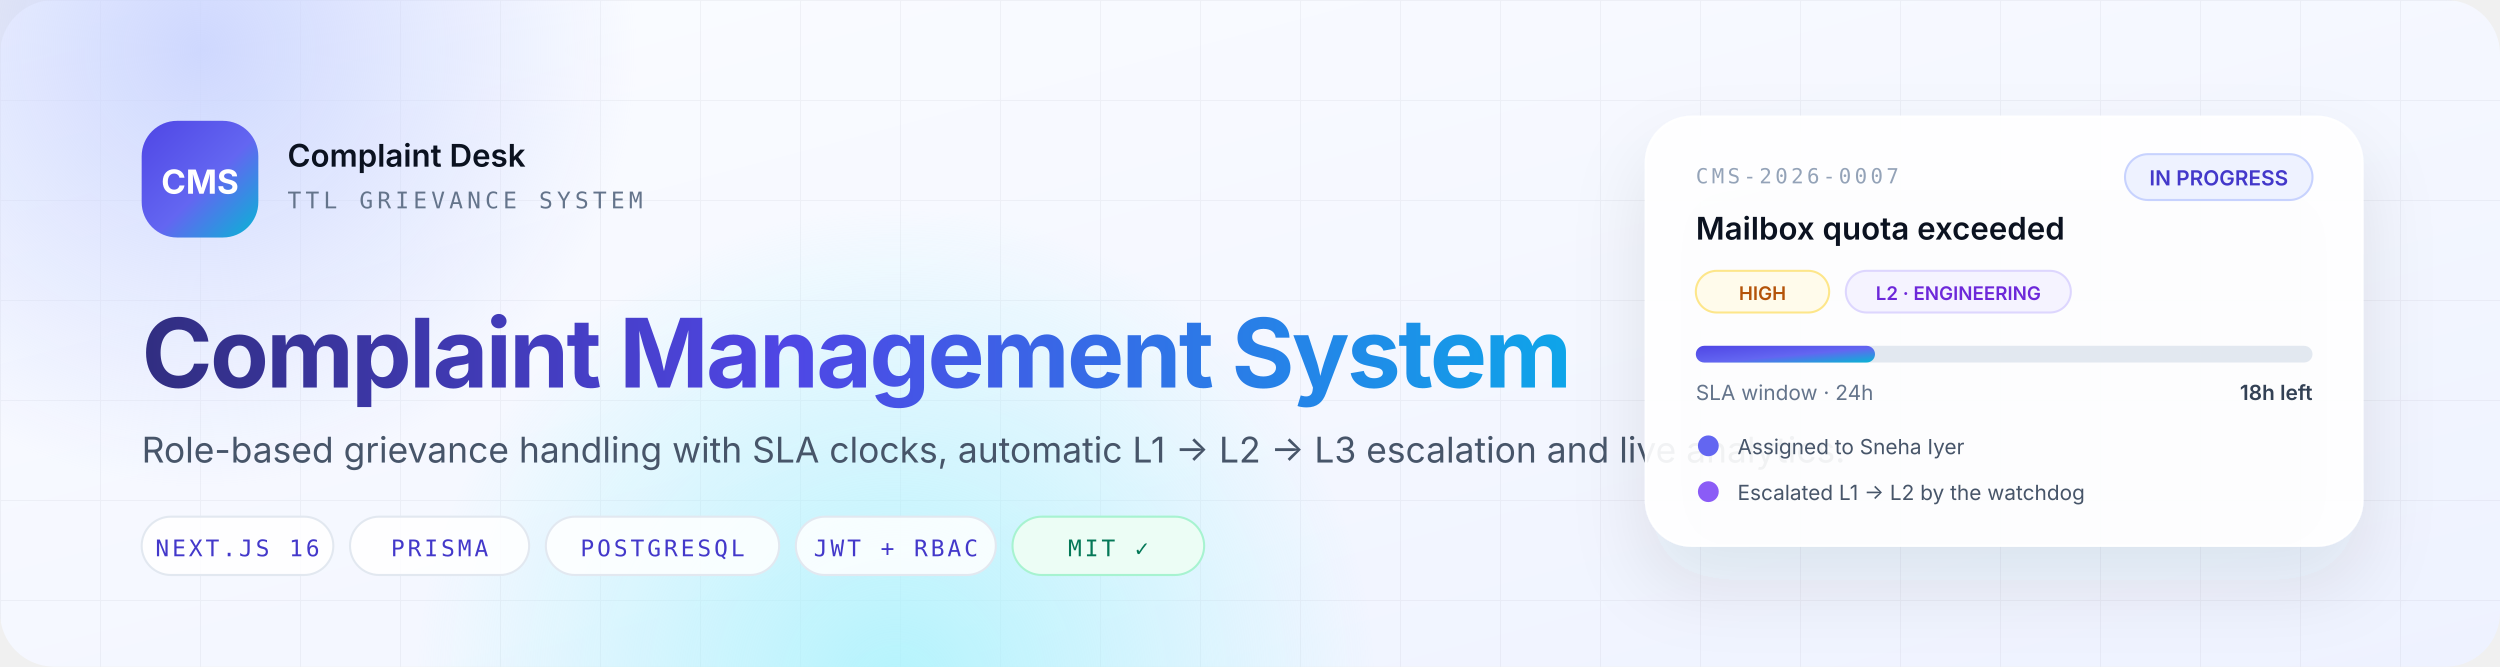
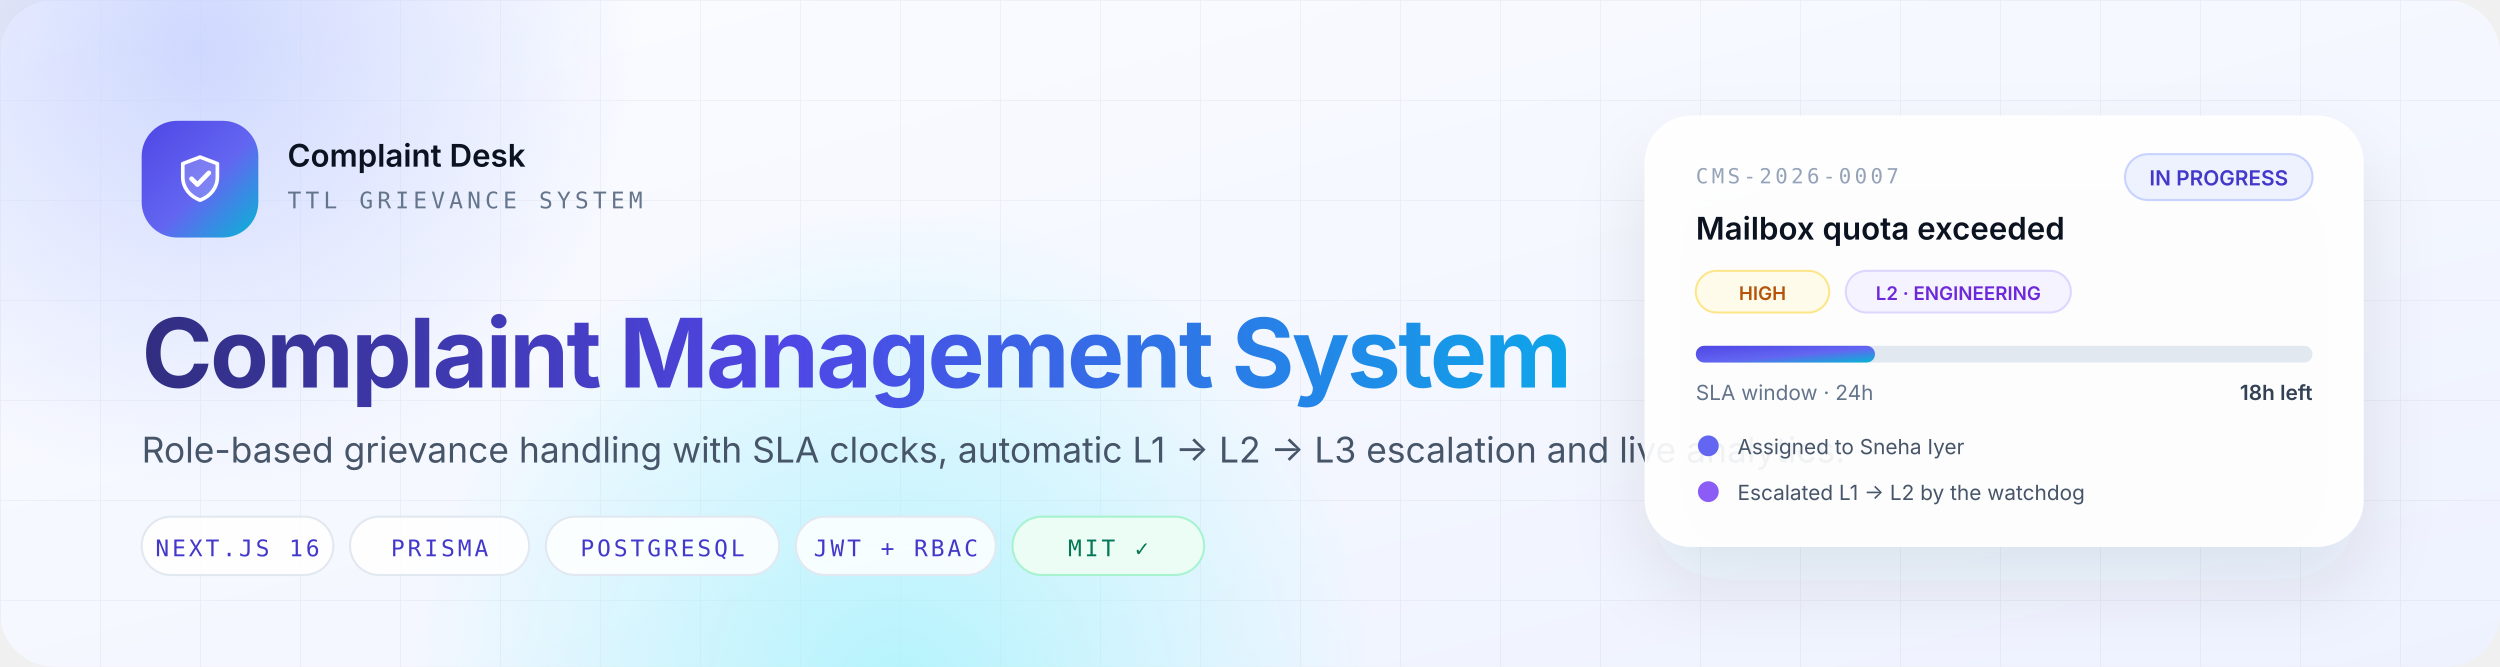
<svg xmlns="http://www.w3.org/2000/svg" viewBox="0 0 1200 320" width="1200" height="320" role="img" aria-label="Complaint Management System">
  <defs>
    <linearGradient id="bg" x1="0" y1="0" x2="1" y2="1">
      <stop offset="0%" stop-color="#fbfcff" />
      <stop offset="55%" stop-color="#f4f7ff" />
      <stop offset="100%" stop-color="#eef2ff" />
    </linearGradient>
    <linearGradient id="brand" x1="0" y1="0" x2="1" y2="1">
      <stop offset="0%" stop-color="#4f46e5" />
      <stop offset="55%" stop-color="#6366f1" />
      <stop offset="100%" stop-color="#06b6d4" />
    </linearGradient>
    <linearGradient id="title" x1="0" y1="0" x2="1" y2="0">
      <stop offset="0%" stop-color="#312e81" />
      <stop offset="45%" stop-color="#4f46e5" />
      <stop offset="100%" stop-color="#0ea5e9" />
    </linearGradient>
    <pattern id="grid" width="48" height="48" patternUnits="userSpaceOnUse">
      <path d="M48 0H0V48" fill="none" stroke="#0f172a" stroke-opacity="0.04" />
    </pattern>
    <radialGradient id="glowIndigo" cx="50%" cy="50%" r="50%">
      <stop offset="0%" stop-color="#c7d2fe" stop-opacity="0.85" />
      <stop offset="100%" stop-color="#c7d2fe" stop-opacity="0" />
    </radialGradient>
    <radialGradient id="glowCyan" cx="50%" cy="50%" r="50%">
      <stop offset="0%" stop-color="#a5f3fc" stop-opacity="0.8" />
      <stop offset="100%" stop-color="#a5f3fc" stop-opacity="0" />
    </radialGradient>
    <filter id="cardShadow" x="-30%" y="-30%" width="160%" height="180%">
      <feDropShadow dx="0" dy="18" stdDeviation="18" flood-color="#1e293b" flood-opacity="0.10" />
    </filter>
  </defs>
  <rect width="1200" height="320" rx="26" fill="url(#bg)" />
  <rect width="1200" height="320" rx="26" fill="url(#grid)" />
  <circle cx="96" cy="24" r="210" fill="url(#glowIndigo)" />
  <circle cx="430" cy="330" r="230" fill="url(#glowCyan)" />
  <rect x="68" y="58" width="56" height="56" rx="17" fill="url(#brand)" />
-   <text x="96" y="93" text-anchor="middle" font-family="Inter, 'Segoe UI', system-ui, sans-serif" font-size="16" font-weight="700" fill="#ffffff">CMS</text>
+   <g transform="translate(82 72) scale(1.17)" fill="none">
+     <path d="M12 2.9 19.1 5.6v5.5c0 4.4-2.9 7.9-7.1 9.5-4.2-1.6-7.1-5.1-7.1-9.5V5.6L12 2.9Z" fill="#ffffff" fill-opacity="0.18" stroke="#ffffff" stroke-width="1.5" stroke-linejoin="round" />
+     <path d="m8.5 11.8 2.4 2.4 4.7-4.8" stroke="#ffffff" stroke-width="1.9" stroke-linecap="round" stroke-linejoin="round" />
+   </g>
  <text x="138" y="80" font-family="Inter, 'Segoe UI', system-ui, sans-serif" font-size="15" font-weight="600" fill="#0b1220">Complaint Desk</text>
  <text x="138" y="100" font-family="'JetBrains Mono', ui-monospace, monospace" font-size="11" letter-spacing="2" fill="#64748b">TTL GRIEVANCE SYSTEM</text>
  <text x="68" y="186" font-family="Inter, 'Segoe UI', system-ui, sans-serif" font-size="46" font-weight="700" letter-spacing="-1.2" fill="url(#title)">Complaint Management System</text>
  <text x="68" y="222" font-family="Inter, 'Segoe UI', system-ui, sans-serif" font-size="17" fill="#475569">Role-based grievance handling with SLA clocks, automatic L1 → L2 → L3 escalation and live analytics.</text>
  <g font-family="'JetBrains Mono', ui-monospace, monospace" font-size="11" letter-spacing="1.4">
    <rect x="68" y="248" width="92" height="28" rx="14" fill="#ffffff" fill-opacity="0.85" stroke="#e2e8f0" />
    <text x="114" y="267" text-anchor="middle" fill="#4338ca">NEXT.JS 16</text>
    <rect x="168" y="248" width="86" height="28" rx="14" fill="#ffffff" fill-opacity="0.85" stroke="#e2e8f0" />
    <text x="211" y="267" text-anchor="middle" fill="#4338ca">PRISMA</text>
    <rect x="262" y="248" width="112" height="28" rx="14" fill="#ffffff" fill-opacity="0.85" stroke="#e2e8f0" />
    <text x="318" y="267" text-anchor="middle" fill="#4338ca">POSTGRESQL</text>
    <rect x="382" y="248" width="96" height="28" rx="14" fill="#ffffff" fill-opacity="0.85" stroke="#e2e8f0" />
    <text x="430" y="267" text-anchor="middle" fill="#4338ca">JWT + RBAC</text>
    <rect x="486" y="248" width="92" height="28" rx="14" fill="#ecfdf5" stroke="#a7f3d0" />
    <text x="532" y="267" text-anchor="middle" fill="#047857">MIT ✓</text>
  </g>
  <g filter="url(#cardShadow)">
    <rect x="790" y="56" width="344" height="206" rx="22" fill="#ffffff" fill-opacity="0.92" stroke="#ffffff" />
  </g>
  <text x="814" y="88" font-family="'JetBrains Mono', ui-monospace, monospace" font-size="10" letter-spacing="1.6" fill="#94a3b8">CMS-2026-0007</text>
  <rect x="1020" y="74" width="90" height="22" rx="11" fill="#eef2ff" stroke="#c7d2fe" />
  <text x="1065" y="89" text-anchor="middle" font-family="Inter, sans-serif" font-size="10" font-weight="600" fill="#4338ca">IN PROGRESS</text>
  <text x="814" y="115" font-family="Inter, 'Segoe UI', system-ui, sans-serif" font-size="15" font-weight="600" fill="#0b1220">Mailbox quota exceeded</text>
  <rect x="814" y="130" width="64" height="20" rx="10" fill="#fffbeb" stroke="#fde68a" />
  <text x="846" y="144" text-anchor="middle" font-family="Inter, sans-serif" font-size="9" font-weight="600" fill="#b45309">HIGH</text>
  <rect x="886" y="130" width="108" height="20" rx="10" fill="#f5f3ff" stroke="#ddd6fe" />
  <text x="940" y="144" text-anchor="middle" font-family="Inter, sans-serif" font-size="9" font-weight="600" fill="#6d28d9">L2 · ENGINEERING</text>
  <rect x="814" y="166" width="296" height="8" rx="4" fill="#e2e8f0" />
  <rect x="814" y="166" width="86" height="8" rx="4" fill="url(#brand)" />
  <text x="814" y="192" font-family="Inter, sans-serif" font-size="10" fill="#64748b">SLA window · 24h</text>
  <text x="1110" y="192" text-anchor="end" font-family="Inter, sans-serif" font-size="10" font-weight="600" fill="#334155">18h left</text>
  <circle cx="820" cy="214" r="5" fill="#6366f1" />
  <text x="834" y="218" font-family="Inter, sans-serif" font-size="10" fill="#475569">Assigned to Sneha Iyer</text>
  <circle cx="820" cy="236" r="5" fill="#8b5cf6" />
  <text x="834" y="240" font-family="Inter, sans-serif" font-size="10" fill="#475569">Escalated L1 → L2 by the watchdog</text>
</svg>
